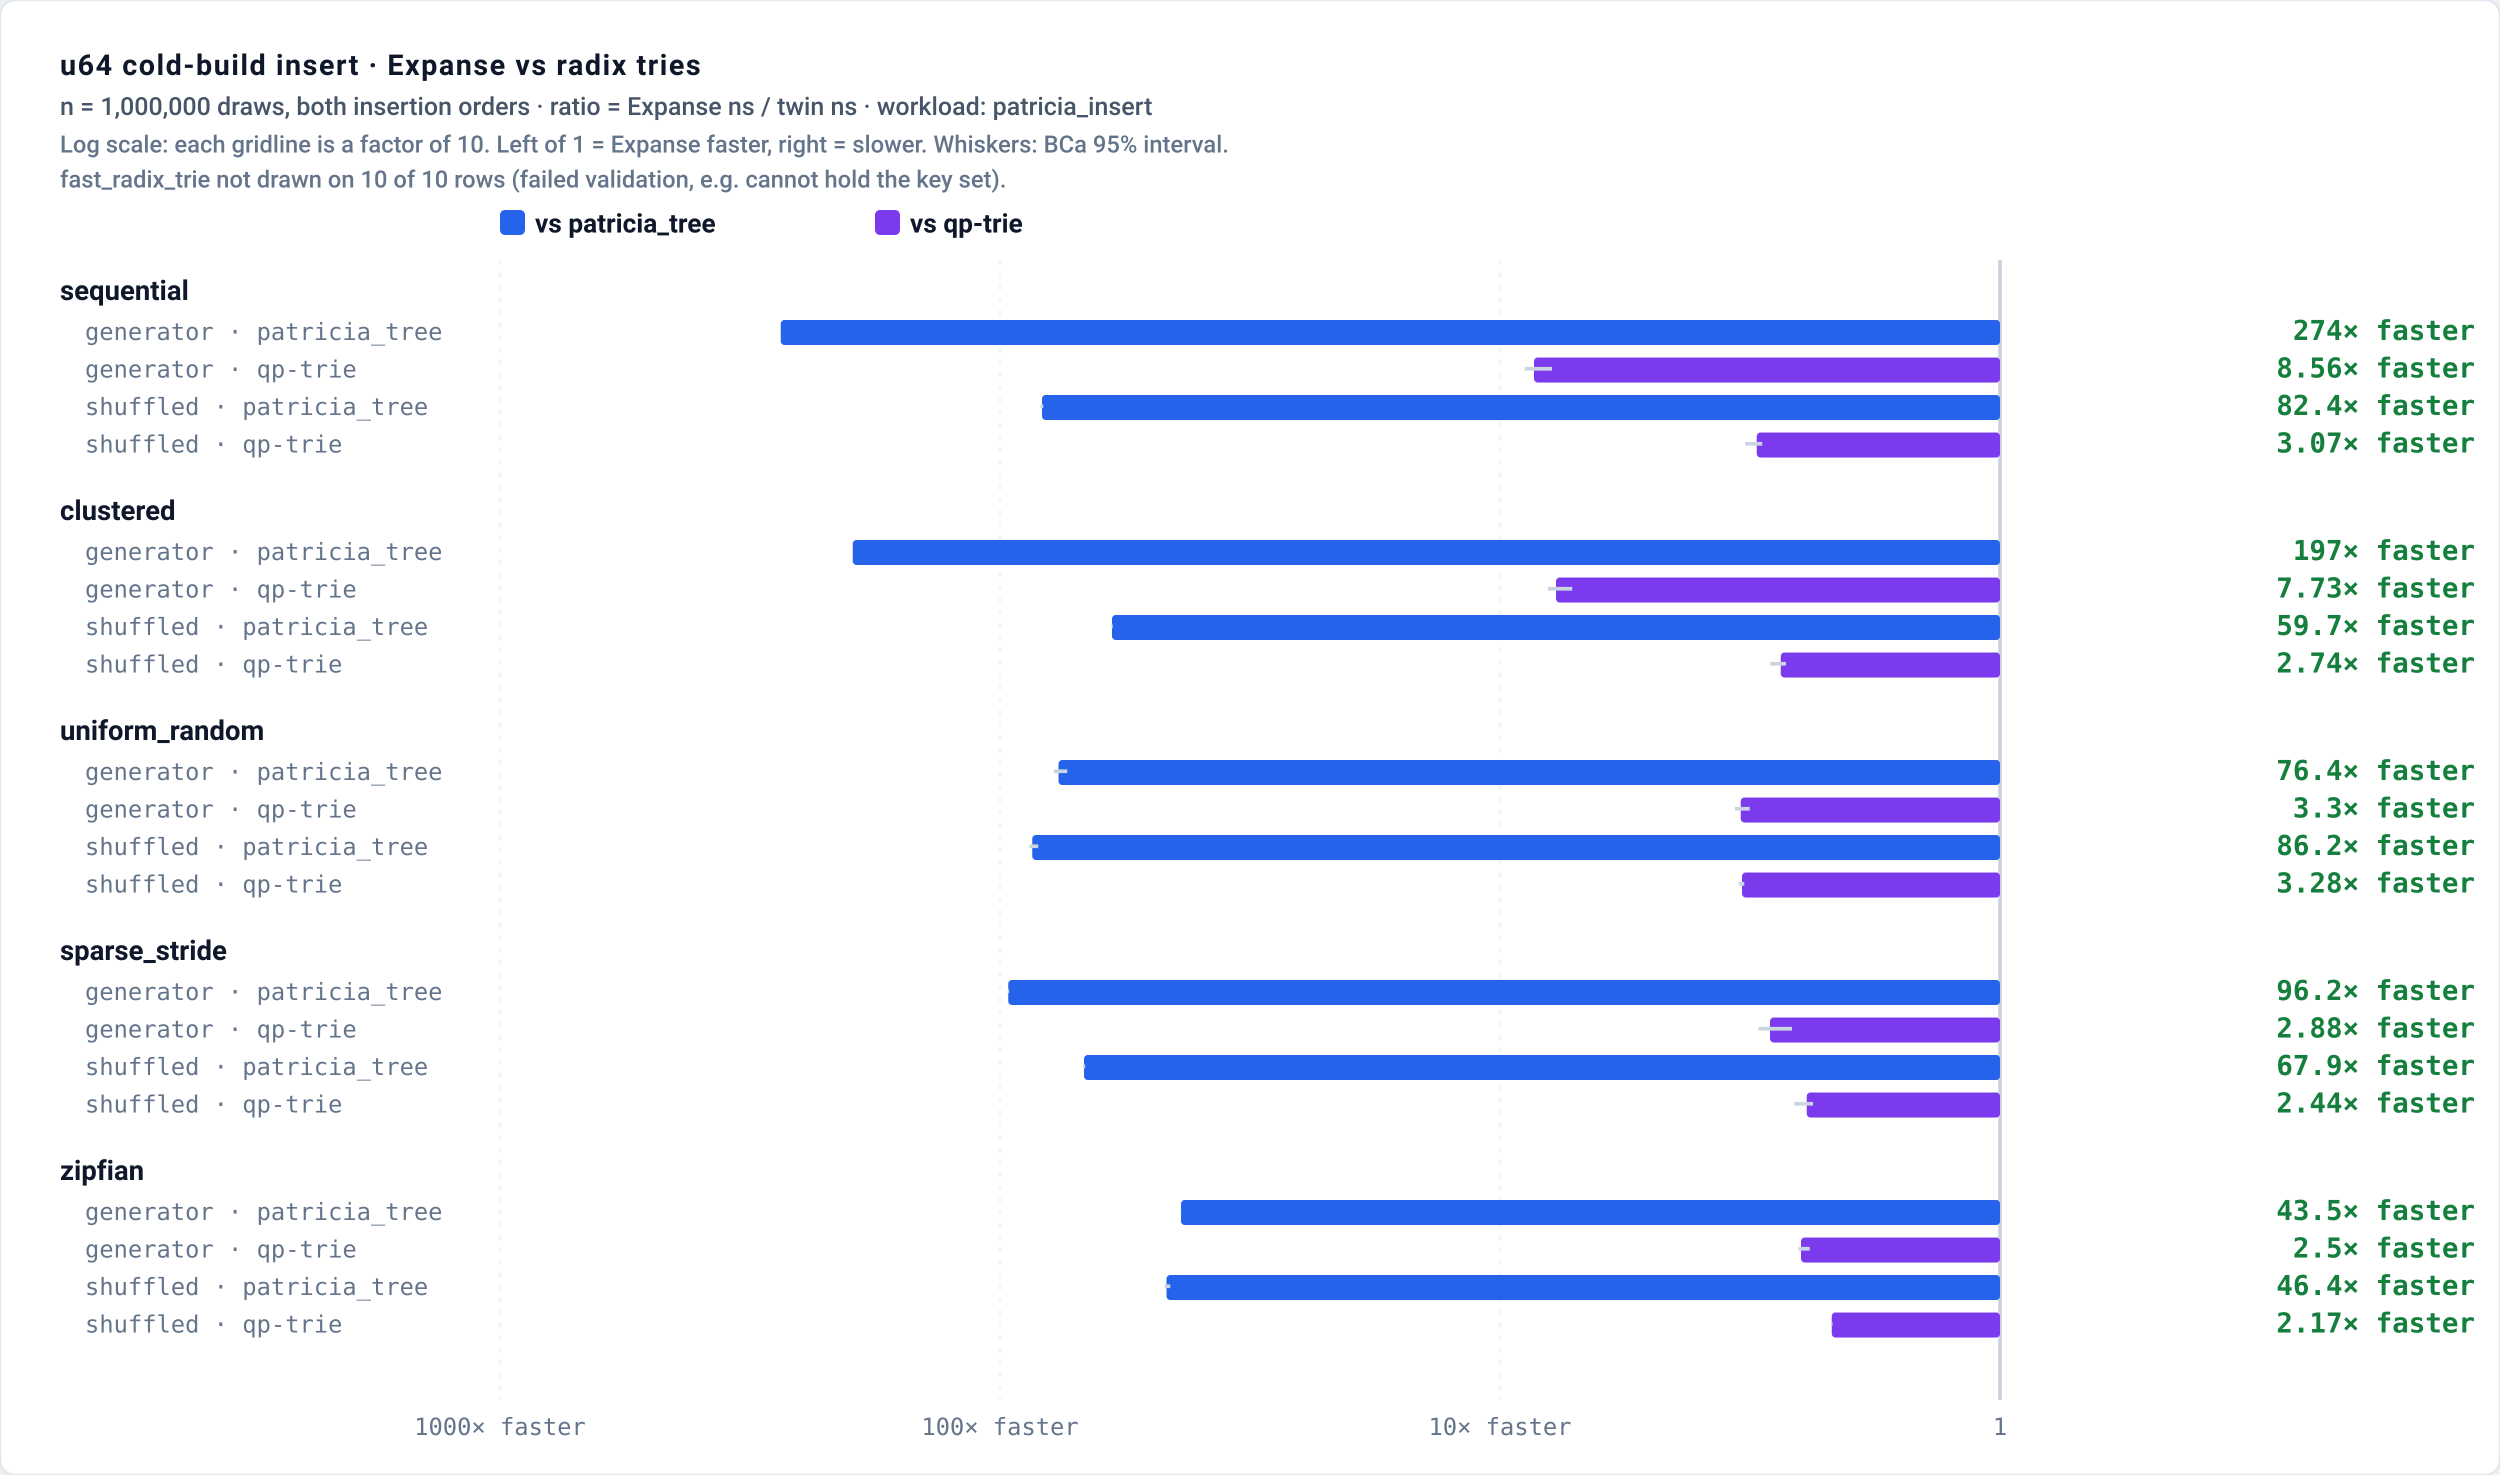
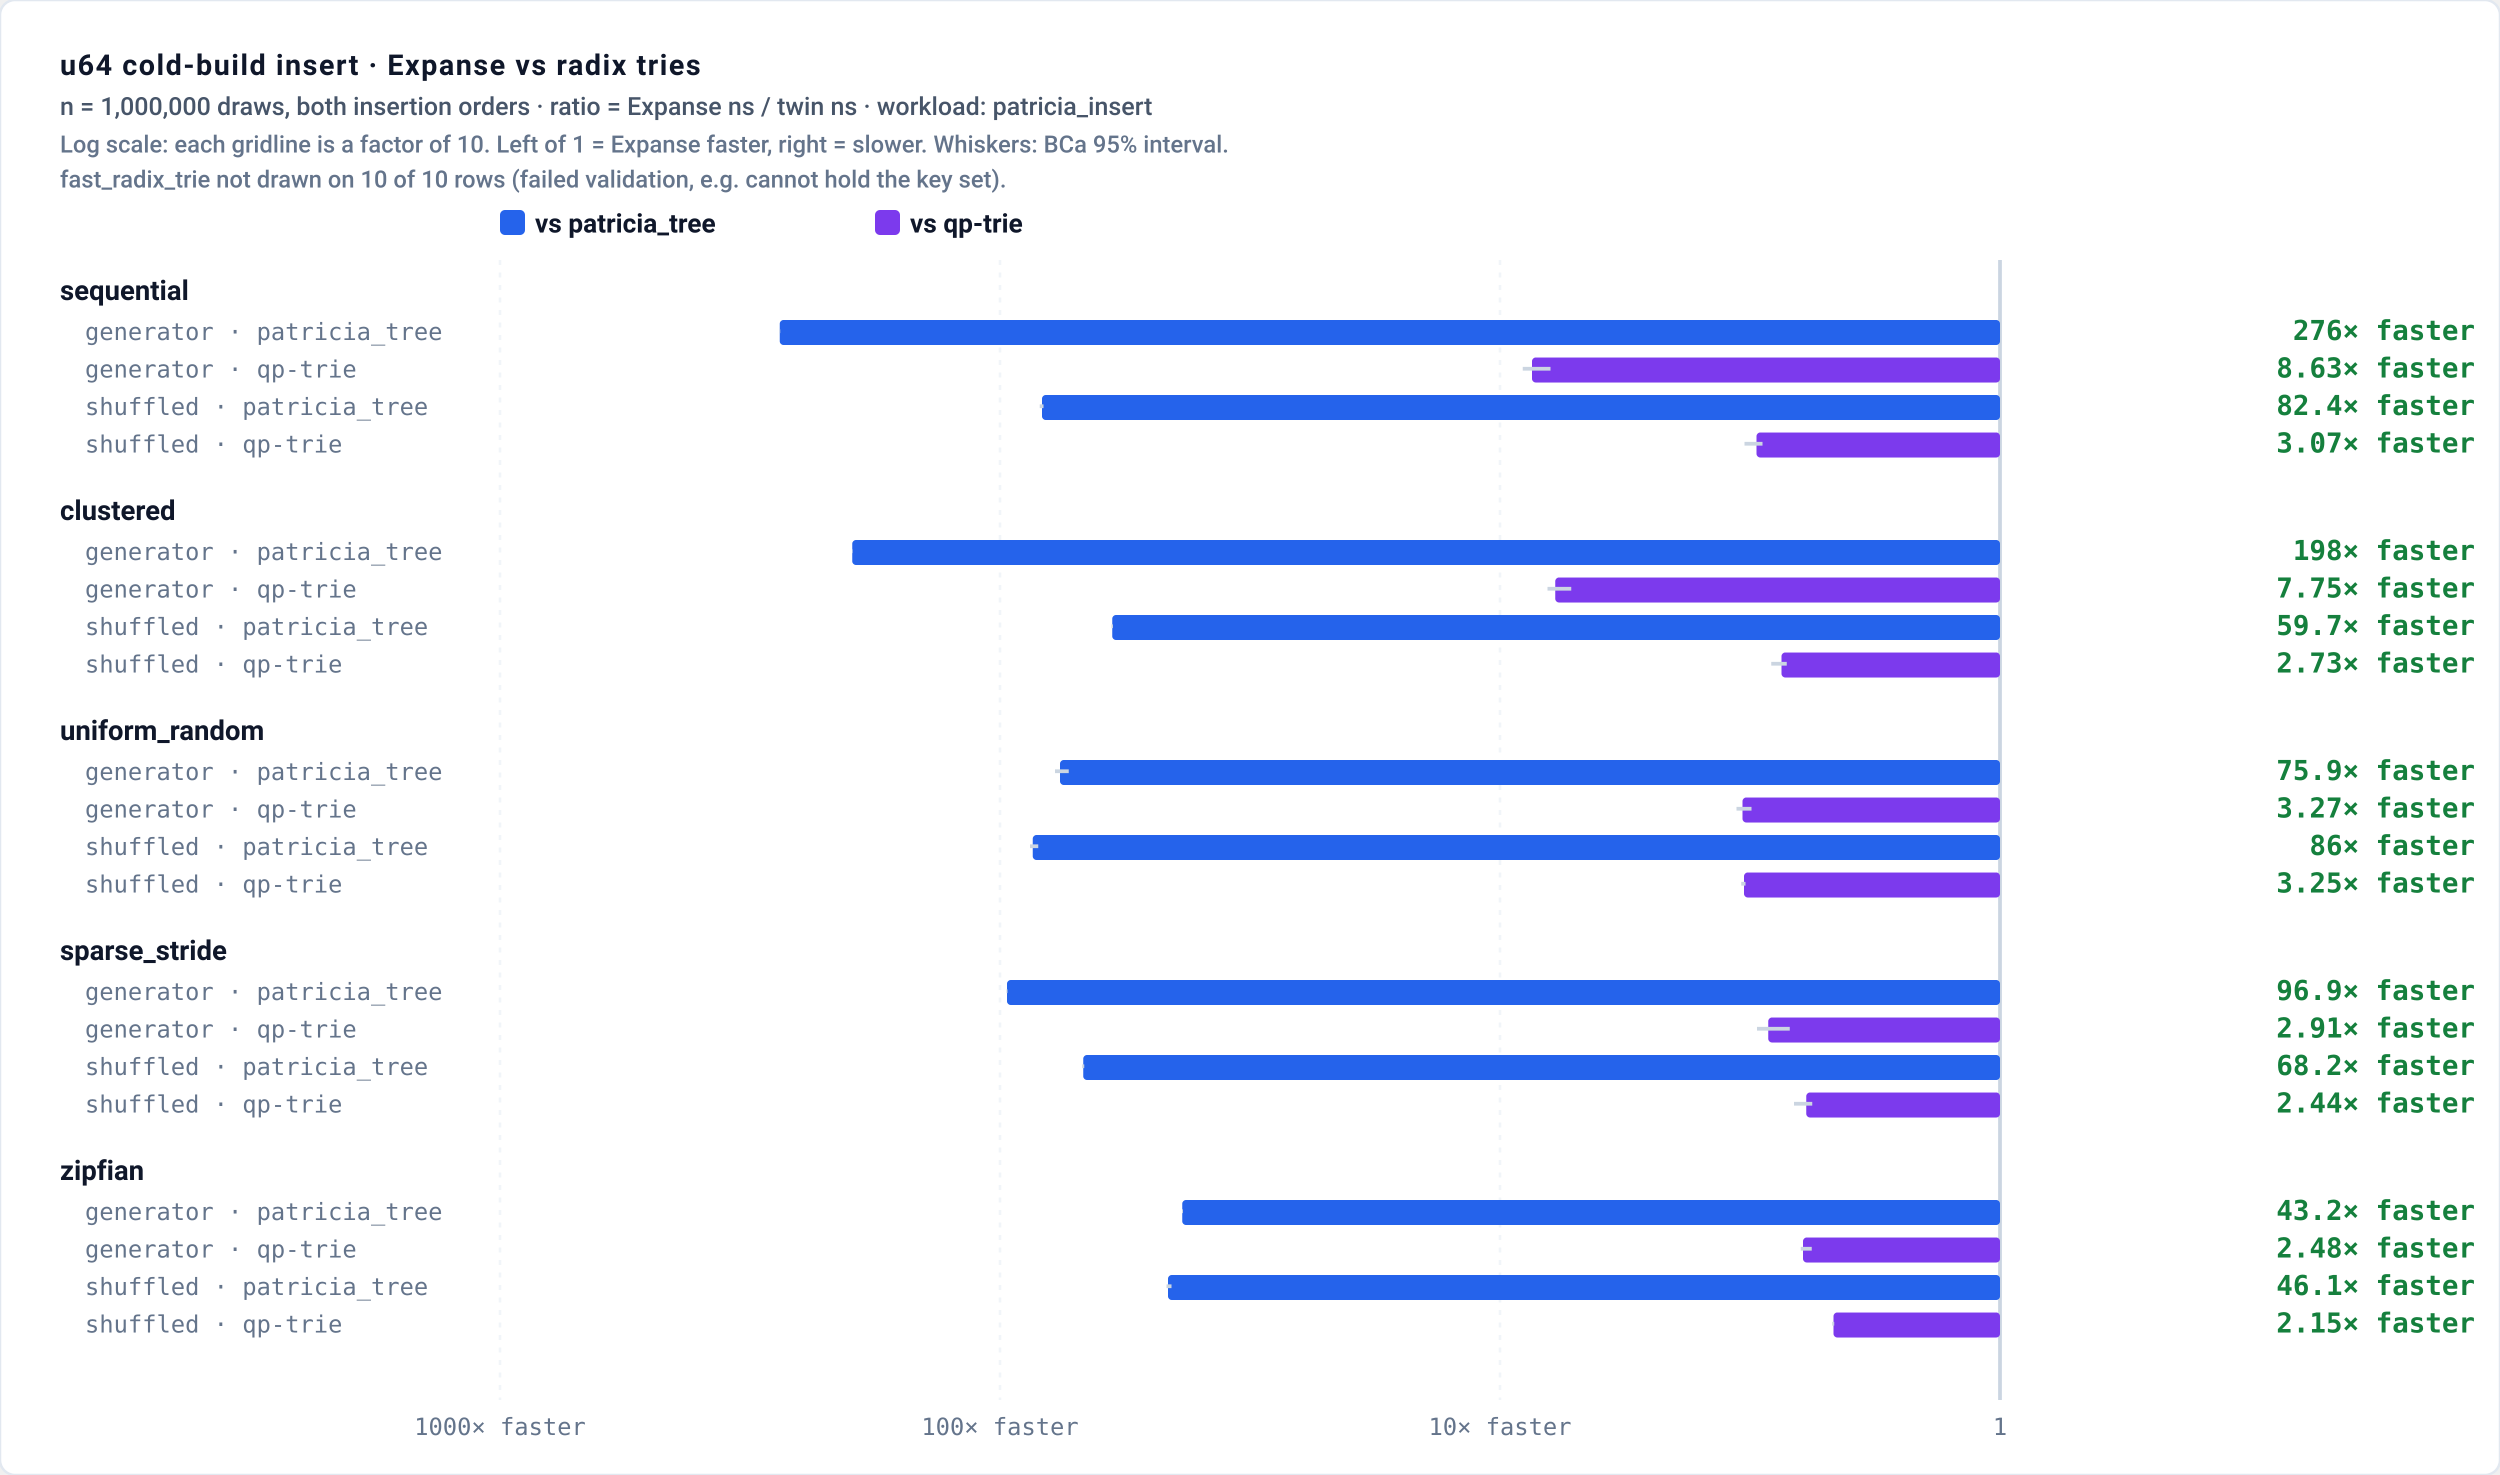
<svg xmlns="http://www.w3.org/2000/svg" role="img" viewBox="0 0 1000 590" width="100%" height="100%">
  <defs>
    <style>
      .bg { fill: #ffffff; }
      .border { stroke: #e2e8f0; stroke-width: 1px; fill: none; }
      .grid { stroke: #f1f5f9; stroke-width: 1px; stroke-dasharray: 2,3; }
      .axis { stroke: #cbd5e1; stroke-width: 1.5px; }
      .divider { stroke: #e2e8f0; stroke-width: 1px; }

      .t-title { font-family: -apple-system, BlinkMacSystemFont, "Segoe UI", Roboto, Helvetica, Arial, sans-serif; font-size: 11.5px; font-weight: 700; letter-spacing: 0.6px; fill: #0f172a; text-transform: uppercase; }
      .t-sub { font-family: -apple-system, BlinkMacSystemFont, "Segoe UI", Roboto, Helvetica, Arial, sans-serif; font-size: 10px; font-weight: 500; fill: #475569; }
      .t-unit { font-family: ui-monospace, SFMono-Regular, Menlo, Monaco, Consolas, monospace; font-size: 10px; font-weight: 600; fill: #475569; }
      .t-axis-label { font-family: ui-monospace, SFMono-Regular, Menlo, Monaco, Consolas, monospace; font-size: 9.5px; font-weight: 500; fill: #64748b; }
      .t-bar-label { font-family: -apple-system, BlinkMacSystemFont, "Segoe UI", Roboto, Helvetica, Arial, sans-serif; font-size: 11px; font-weight: 700; fill: #0f172a; }
      .t-legend { font-family: -apple-system, BlinkMacSystemFont, "Segoe UI", Roboto, Helvetica, Arial, sans-serif; font-size: 10.5px; font-weight: 600; fill: #0f172a; }

      .t-val-accent { font-family: ui-monospace, SFMono-Regular, Menlo, Monaco, Consolas, monospace; font-size: 11px; font-weight: 700; fill: #15803d; }
      .t-val-blue { font-family: ui-monospace, SFMono-Regular, Menlo, Monaco, Consolas, monospace; font-size: 11px; font-weight: 600; fill: #2563eb; }
      .t-val-loss { font-family: ui-monospace, SFMono-Regular, Menlo, Monaco, Consolas, monospace; font-size: 11px; font-weight: 700; fill: #b45309; }
      .t-note { font-family: -apple-system, BlinkMacSystemFont, "Segoe UI", Roboto, Helvetica, Arial, sans-serif; font-size: 9.5px; font-weight: 500; fill: #64748b; }

      .b-expanse { fill: #16a34a; }
      .b-art { fill: #2563eb; }
      .b-patricia { fill: #2563eb; }
      .b-radix { fill: #d97706; }
      .b-qp { fill: #7c3aed; }
      .b-btree { fill: #d97706; }
      .b-hashmap { fill: #7c3aed; }

      .badge-win { fill: #dcfce7; stroke: #86efac; stroke-width: 1px; }
      .badge-win-text { font-family: ui-monospace, SFMono-Regular, Menlo, Monaco, Consolas, monospace; font-size: 9.5px; font-weight: 700; fill: #15803d; text-anchor: middle; }
      .badge-loss { fill: #fef3c7; stroke: #fcd34d; stroke-width: 1px; }
      .badge-loss-text { font-family: ui-monospace, SFMono-Regular, Menlo, Monaco, Consolas, monospace; font-size: 9.5px; font-weight: 700; fill: #b45309; text-anchor: middle; }

      @media (prefers-color-scheme: dark) {
        .bg { fill: #0d1117; }
        .border { stroke: #30363d; }
        .grid { stroke: #21262d; }
        .axis { stroke: #484f58; }
        .divider { stroke: #21262d; }
        .t-title { fill: #f0f6fc; }
        .t-sub { fill: #94a3b8; }
        .t-unit { fill: #94a3b8; }
        .t-axis-label { fill: #94a3b8; }
        .t-bar-label { fill: #f8fafc; }
        .t-legend { fill: #f8fafc; }
        .t-val-accent { fill: #4ade80; }
        .t-val-blue { fill: #38bdf8; }
        .t-note { fill: #94a3b8; }
        .t-val-loss { fill: #fbbf24; }
        .b-expanse { fill: #22c55e; }
        .b-art { fill: #3b82f6; }
        .b-patricia { fill: #3b82f6; }
        .b-radix { fill: #f59e0b; }
        .b-qp { fill: #a855f7; }
        .b-btree { fill: #f59e0b; }
        .b-hashmap { fill: #a855f7; }
        .badge-win { fill: #052e16; stroke: #166534; }
        .badge-win-text { fill: #4ade80; }
        .badge-loss { fill: #451a03; stroke: #92400e; }
        .badge-loss-text { fill: #fbbf24; }
      }

      :root[data-theme="dark"] .bg, [data-theme="dark"] .bg { fill: #0d1117; }
      :root[data-theme="dark"] .border, [data-theme="dark"] .border { stroke: #30363d; }
      :root[data-theme="dark"] .grid, [data-theme="dark"] .grid { stroke: #21262d; }
      :root[data-theme="dark"] .axis, [data-theme="dark"] .axis { stroke: #484f58; }
      :root[data-theme="dark"] .divider, [data-theme="dark"] .divider { stroke: #21262d; }
      :root[data-theme="dark"] .t-title, [data-theme="dark"] .t-title { fill: #f0f6fc; }
      :root[data-theme="dark"] .t-sub, [data-theme="dark"] .t-sub { fill: #94a3b8; }
      :root[data-theme="dark"] .t-unit, [data-theme="dark"] .t-unit { fill: #94a3b8; }
      :root[data-theme="dark"] .t-axis-label, [data-theme="dark"] .t-axis-label { fill: #94a3b8; }
      :root[data-theme="dark"] .t-bar-label, [data-theme="dark"] .t-bar-label { fill: #f8fafc; }
      :root[data-theme="dark"] .t-legend, [data-theme="dark"] .t-legend { fill: #f8fafc; }
      :root[data-theme="dark"] .t-val-accent, [data-theme="dark"] .t-val-accent { fill: #4ade80; }
      :root[data-theme="dark"] .t-val-blue, [data-theme="dark"] .t-val-blue { fill: #38bdf8; }
      :root[data-theme="dark"] .t-note, [data-theme="dark"] .t-note { fill: #94a3b8; }
      :root[data-theme="dark"] .t-val-loss, [data-theme="dark"] .t-val-loss { fill: #fbbf24; }
      :root[data-theme="dark"] .b-expanse, [data-theme="dark"] .b-expanse { fill: #22c55e; }
      :root[data-theme="dark"] .b-art, [data-theme="dark"] .b-art { fill: #3b82f6; }
      :root[data-theme="dark"] .b-patricia, [data-theme="dark"] .b-patricia { fill: #3b82f6; }
      :root[data-theme="dark"] .b-radix, [data-theme="dark"] .b-radix { fill: #f59e0b; }
      :root[data-theme="dark"] .b-qp, [data-theme="dark"] .b-qp { fill: #a855f7; }
      :root[data-theme="dark"] .b-btree, [data-theme="dark"] .b-btree { fill: #f59e0b; }
      :root[data-theme="dark"] .b-hashmap, [data-theme="dark"] .b-hashmap { fill: #a855f7; }
      :root[data-theme="dark"] .badge-win, [data-theme="dark"] .badge-win { fill: #052e16; stroke: #166534; }
      :root[data-theme="dark"] .badge-win-text, [data-theme="dark"] .badge-win-text { fill: #4ade80; }
      :root[data-theme="dark"] .badge-loss, [data-theme="dark"] .badge-loss { fill: #451a03; stroke: #92400e; }
      :root[data-theme="dark"] .badge-loss-text, [data-theme="dark"] .badge-loss-text { fill: #fbbf24; }
    </style>
  </defs>
  <rect width="100%" height="100%" class="bg" rx="6" />
  <rect width="100%" height="100%" class="border" rx="6" />
  <text x="24" y="30" class="t-title">u64 cold-build insert · Expanse vs radix tries</text>
  <text x="24" y="46" class="t-sub">n = 1,000,000 draws, both insertion orders · ratio = Expanse ns / twin ns · workload: patricia_insert</text>
  <text x="24" y="61" class="t-note">Log scale: each gridline is a factor of 10. Left of 1 = Expanse faster, right = slower. Whiskers: BCa 95% interval.</text>
  <text x="24" y="75" class="t-note">fast_radix_trie not drawn on 10 of 10 rows (failed validation, e.g. cannot hold the key set).</text>
  <rect x="200" y="84" width="10" height="10" rx="2" class="b-patricia" />
  <text x="214" y="93" class="t-legend">vs patricia_tree</text>
  <rect x="350" y="84" width="10" height="10" rx="2" class="b-qp" />
  <text x="364" y="93" class="t-legend">vs qp-trie</text>
  <line x1="200.0" y1="104" x2="200.0" y2="560" class="grid" />
  <text x="200.0" y="574" class="t-axis-label" text-anchor="middle">1000× faster</text>
  <line x1="400.0" y1="104" x2="400.0" y2="560" class="grid" />
  <text x="400.0" y="574" class="t-axis-label" text-anchor="middle">100× faster</text>
  <line x1="600.0" y1="104" x2="600.0" y2="560" class="grid" />
  <text x="600.0" y="574" class="t-axis-label" text-anchor="middle">10× faster</text>
  <line x1="800.0" y1="104" x2="800.0" y2="560" class="axis" />
  <text x="800.0" y="574" class="t-axis-label" text-anchor="middle">1</text>
  <text x="24" y="120" class="t-bar-label">sequential</text>
  <text x="34" y="136" class="t-axis-label">generator · patricia_tree</text>
-   <rect x="312.3" y="128" width="487.7" height="10" rx="1.5" class="b-patricia" />
-   <line x1="312.2" y1="132.5" x2="312.4" y2="132.5" class="axis" />
-   <text x="990" y="136" class="t-val-accent" text-anchor="end">274× faster</text>
+   <rect x="311.9" y="128" width="488.1" height="10" rx="1.5" class="b-patricia" />
+   <line x1="311.8" y1="132.5" x2="312.1" y2="132.5" class="axis" />
+   <text x="990" y="136" class="t-val-accent" text-anchor="end">276× faster</text>
  <text x="34" y="151" class="t-axis-label">generator · qp-trie</text>
-   <rect x="613.6" y="143" width="186.4" height="10" rx="1.5" class="b-qp" />
-   <line x1="609.9" y1="147.5" x2="620.8" y2="147.5" class="axis" />
-   <text x="990" y="151" class="t-val-accent" text-anchor="end">8.56× faster</text>
+   <rect x="612.8" y="143" width="187.2" height="10" rx="1.5" class="b-qp" />
+   <line x1="609.1" y1="147.5" x2="620.2" y2="147.5" class="axis" />
+   <text x="990" y="151" class="t-val-accent" text-anchor="end">8.63× faster</text>
  <text x="34" y="166" class="t-axis-label">shuffled · patricia_tree</text>
  <rect x="416.8" y="158" width="383.2" height="10" rx="1.5" class="b-patricia" />
-   <line x1="416.2" y1="162.5" x2="417.3" y2="162.5" class="axis" />
+   <line x1="415.9" y1="162.5" x2="417.4" y2="162.5" class="axis" />
  <text x="990" y="166" class="t-val-accent" text-anchor="end">82.4× faster</text>
  <text x="34" y="181" class="t-axis-label">shuffled · qp-trie</text>
-   <rect x="702.7" y="173" width="97.3" height="10" rx="1.5" class="b-qp" />
-   <line x1="698.0" y1="177.5" x2="704.9" y2="177.5" class="axis" />
+   <rect x="702.6" y="173" width="97.4" height="10" rx="1.5" class="b-qp" />
+   <line x1="697.8" y1="177.5" x2="705.0" y2="177.5" class="axis" />
  <text x="990" y="181" class="t-val-accent" text-anchor="end">3.07× faster</text>
  <text x="24" y="208" class="t-bar-label">clustered</text>
  <text x="34" y="224" class="t-axis-label">generator · patricia_tree</text>
-   <rect x="341.1" y="216" width="458.9" height="10" rx="1.5" class="b-patricia" />
-   <line x1="341.0" y1="220.5" x2="341.2" y2="220.5" class="axis" />
-   <text x="990" y="224" class="t-val-accent" text-anchor="end">197× faster</text>
+   <rect x="340.9" y="216" width="459.1" height="10" rx="1.5" class="b-patricia" />
+   <line x1="340.8" y1="220.5" x2="341.0" y2="220.5" class="axis" />
+   <text x="990" y="224" class="t-val-accent" text-anchor="end">198× faster</text>
  <text x="34" y="239" class="t-axis-label">generator · qp-trie</text>
-   <rect x="622.4" y="231" width="177.6" height="10" rx="1.5" class="b-qp" />
-   <line x1="619.2" y1="235.5" x2="628.9" y2="235.5" class="axis" />
-   <text x="990" y="239" class="t-val-accent" text-anchor="end">7.73× faster</text>
+   <rect x="622.1" y="231" width="177.9" height="10" rx="1.5" class="b-qp" />
+   <line x1="619.0" y1="235.5" x2="628.5" y2="235.5" class="axis" />
+   <text x="990" y="239" class="t-val-accent" text-anchor="end">7.75× faster</text>
  <text x="34" y="254" class="t-axis-label">shuffled · patricia_tree</text>
-   <rect x="444.8" y="246" width="355.2" height="10" rx="1.5" class="b-patricia" />
-   <line x1="444.6" y1="250.5" x2="445.1" y2="250.5" class="axis" />
+   <rect x="444.9" y="246" width="355.1" height="10" rx="1.5" class="b-patricia" />
+   <line x1="444.6" y1="250.5" x2="445.2" y2="250.5" class="axis" />
  <text x="990" y="254" class="t-val-accent" text-anchor="end">59.7× faster</text>
  <text x="34" y="269" class="t-axis-label">shuffled · qp-trie</text>
-   <rect x="712.3" y="261" width="87.7" height="10" rx="1.5" class="b-qp" />
-   <line x1="708.1" y1="265.5" x2="714.4" y2="265.5" class="axis" />
-   <text x="990" y="269" class="t-val-accent" text-anchor="end">2.74× faster</text>
+   <rect x="712.6" y="261" width="87.4" height="10" rx="1.5" class="b-qp" />
+   <line x1="708.5" y1="265.5" x2="714.7" y2="265.5" class="axis" />
+   <text x="990" y="269" class="t-val-accent" text-anchor="end">2.73× faster</text>
  <text x="24" y="296" class="t-bar-label">uniform_random</text>
  <text x="34" y="312" class="t-axis-label">generator · patricia_tree</text>
-   <rect x="423.4" y="304" width="376.6" height="10" rx="1.5" class="b-patricia" />
-   <line x1="421.5" y1="308.5" x2="426.9" y2="308.5" class="axis" />
-   <text x="990" y="312" class="t-val-accent" text-anchor="end">76.4× faster</text>
+   <rect x="424.0" y="304" width="376.0" height="10" rx="1.5" class="b-patricia" />
+   <line x1="422.0" y1="308.5" x2="427.5" y2="308.5" class="axis" />
+   <text x="990" y="312" class="t-val-accent" text-anchor="end">75.9× faster</text>
  <text x="34" y="327" class="t-axis-label">generator · qp-trie</text>
-   <rect x="696.3" y="319" width="103.7" height="10" rx="1.5" class="b-qp" />
-   <line x1="694.0" y1="323.5" x2="699.9" y2="323.5" class="axis" />
-   <text x="990" y="327" class="t-val-accent" text-anchor="end">3.3× faster</text>
+   <rect x="697.0" y="319" width="103.0" height="10" rx="1.5" class="b-qp" />
+   <line x1="694.6" y1="323.5" x2="700.6" y2="323.5" class="axis" />
+   <text x="990" y="327" class="t-val-accent" text-anchor="end">3.27× faster</text>
  <text x="34" y="342" class="t-axis-label">shuffled · patricia_tree</text>
-   <rect x="412.9" y="334" width="387.1" height="10" rx="1.5" class="b-patricia" />
-   <line x1="411.8" y1="338.5" x2="415.3" y2="338.5" class="axis" />
-   <text x="990" y="342" class="t-val-accent" text-anchor="end">86.2× faster</text>
+   <rect x="413.1" y="334" width="386.9" height="10" rx="1.5" class="b-patricia" />
+   <line x1="412.0" y1="338.5" x2="415.3" y2="338.5" class="axis" />
+   <text x="990" y="342" class="t-val-accent" text-anchor="end">86× faster</text>
  <text x="34" y="357" class="t-axis-label">shuffled · qp-trie</text>
-   <rect x="696.8" y="349" width="103.2" height="10" rx="1.5" class="b-qp" />
-   <line x1="695.5" y1="353.5" x2="697.7" y2="353.5" class="axis" />
-   <text x="990" y="357" class="t-val-accent" text-anchor="end">3.28× faster</text>
+   <rect x="697.6" y="349" width="102.4" height="10" rx="1.5" class="b-qp" />
+   <line x1="696.5" y1="353.5" x2="698.2" y2="353.5" class="axis" />
+   <text x="990" y="357" class="t-val-accent" text-anchor="end">3.25× faster</text>
  <text x="24" y="384" class="t-bar-label">sparse_stride</text>
  <text x="34" y="400" class="t-axis-label">generator · patricia_tree</text>
-   <rect x="403.3" y="392" width="396.7" height="10" rx="1.5" class="b-patricia" />
-   <line x1="403.1" y1="396.5" x2="403.7" y2="396.5" class="axis" />
-   <text x="990" y="400" class="t-val-accent" text-anchor="end">96.2× faster</text>
+   <rect x="402.8" y="392" width="397.2" height="10" rx="1.5" class="b-patricia" />
+   <line x1="402.6" y1="396.5" x2="403.0" y2="396.5" class="axis" />
+   <text x="990" y="400" class="t-val-accent" text-anchor="end">96.9× faster</text>
  <text x="34" y="415" class="t-axis-label">generator · qp-trie</text>
-   <rect x="708.0" y="407" width="92.0" height="10" rx="1.5" class="b-qp" />
-   <line x1="703.4" y1="411.5" x2="716.8" y2="411.5" class="axis" />
-   <text x="990" y="415" class="t-val-accent" text-anchor="end">2.88× faster</text>
+   <rect x="707.3" y="407" width="92.7" height="10" rx="1.5" class="b-qp" />
+   <line x1="702.8" y1="411.5" x2="715.9" y2="411.5" class="axis" />
+   <text x="990" y="415" class="t-val-accent" text-anchor="end">2.91× faster</text>
  <text x="34" y="430" class="t-axis-label">shuffled · patricia_tree</text>
-   <rect x="433.6" y="422" width="366.4" height="10" rx="1.5" class="b-patricia" />
-   <line x1="433.2" y1="426.5" x2="434.1" y2="426.5" class="axis" />
-   <text x="990" y="430" class="t-val-accent" text-anchor="end">67.9× faster</text>
+   <rect x="433.3" y="422" width="366.7" height="10" rx="1.5" class="b-patricia" />
+   <line x1="432.9" y1="426.5" x2="433.7" y2="426.5" class="axis" />
+   <text x="990" y="430" class="t-val-accent" text-anchor="end">68.2× faster</text>
  <text x="34" y="445" class="t-axis-label">shuffled · qp-trie</text>
-   <rect x="722.7" y="437" width="77.3" height="10" rx="1.5" class="b-qp" />
-   <line x1="717.7" y1="441.5" x2="725.2" y2="441.5" class="axis" />
+   <rect x="722.5" y="437" width="77.5" height="10" rx="1.5" class="b-qp" />
+   <line x1="717.6" y1="441.5" x2="724.9" y2="441.5" class="axis" />
  <text x="990" y="445" class="t-val-accent" text-anchor="end">2.44× faster</text>
  <text x="24" y="472" class="t-bar-label">zipfian</text>
  <text x="34" y="488" class="t-axis-label">generator · patricia_tree</text>
-   <rect x="472.4" y="480" width="327.6" height="10" rx="1.5" class="b-patricia" />
-   <line x1="472.2" y1="484.5" x2="472.5" y2="484.5" class="axis" />
-   <text x="990" y="488" class="t-val-accent" text-anchor="end">43.5× faster</text>
+   <rect x="472.9" y="480" width="327.1" height="10" rx="1.5" class="b-patricia" />
+   <line x1="472.8" y1="484.5" x2="473.2" y2="484.5" class="axis" />
+   <text x="990" y="488" class="t-val-accent" text-anchor="end">43.2× faster</text>
  <text x="34" y="503" class="t-axis-label">generator · qp-trie</text>
-   <rect x="720.4" y="495" width="79.6" height="10" rx="1.5" class="b-qp" />
-   <line x1="719.4" y1="499.5" x2="723.9" y2="499.5" class="axis" />
-   <text x="990" y="503" class="t-val-accent" text-anchor="end">2.5× faster</text>
+   <rect x="721.2" y="495" width="78.8" height="10" rx="1.5" class="b-qp" />
+   <line x1="720.3" y1="499.5" x2="724.7" y2="499.5" class="axis" />
+   <text x="990" y="503" class="t-val-accent" text-anchor="end">2.48× faster</text>
  <text x="34" y="518" class="t-axis-label">shuffled · patricia_tree</text>
-   <rect x="466.6" y="510" width="333.4" height="10" rx="1.5" class="b-patricia" />
-   <line x1="465.9" y1="514.5" x2="468.1" y2="514.5" class="axis" />
-   <text x="990" y="518" class="t-val-accent" text-anchor="end">46.4× faster</text>
+   <rect x="467.2" y="510" width="332.8" height="10" rx="1.5" class="b-patricia" />
+   <line x1="466.6" y1="514.5" x2="468.6" y2="514.5" class="axis" />
+   <text x="990" y="518" class="t-val-accent" text-anchor="end">46.1× faster</text>
  <text x="34" y="533" class="t-axis-label">shuffled · qp-trie</text>
-   <rect x="732.7" y="525" width="67.3" height="10" rx="1.5" class="b-qp" />
-   <line x1="732.4" y1="529.5" x2="733.0" y2="529.5" class="axis" />
-   <text x="990" y="533" class="t-val-accent" text-anchor="end">2.17× faster</text>
+   <rect x="733.4" y="525" width="66.6" height="10" rx="1.5" class="b-qp" />
+   <line x1="732.9" y1="529.5" x2="733.7" y2="529.5" class="axis" />
+   <text x="990" y="533" class="t-val-accent" text-anchor="end">2.15× faster</text>
</svg>
